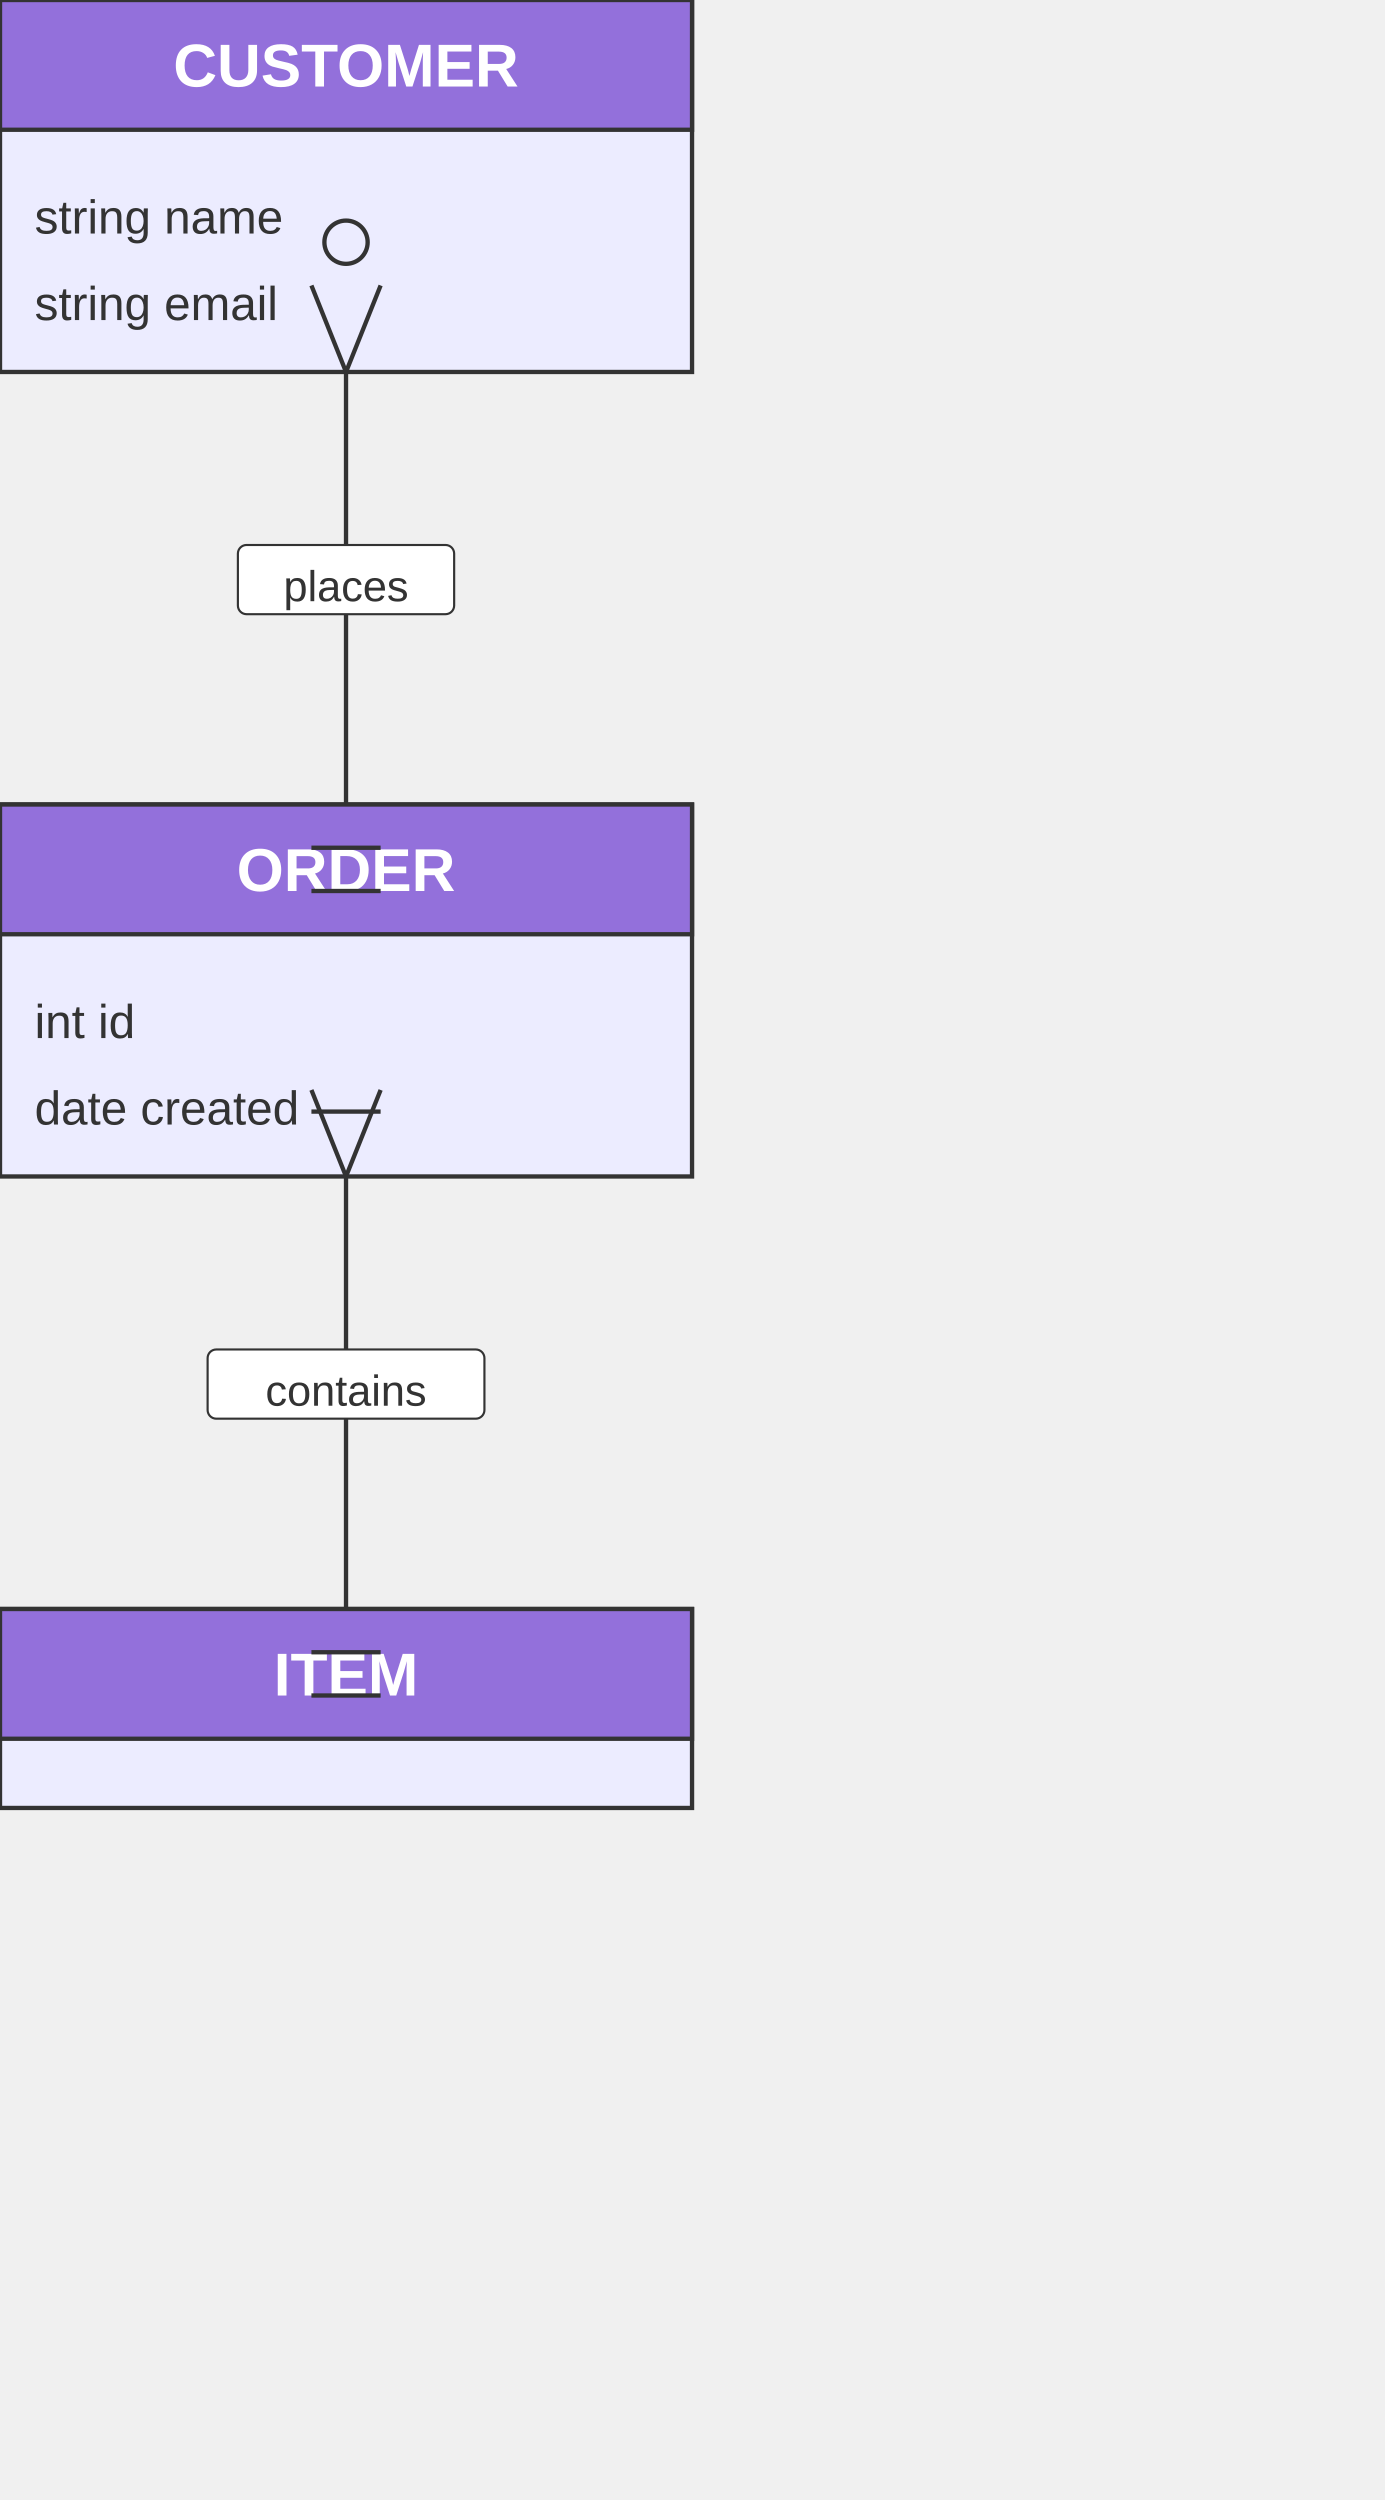
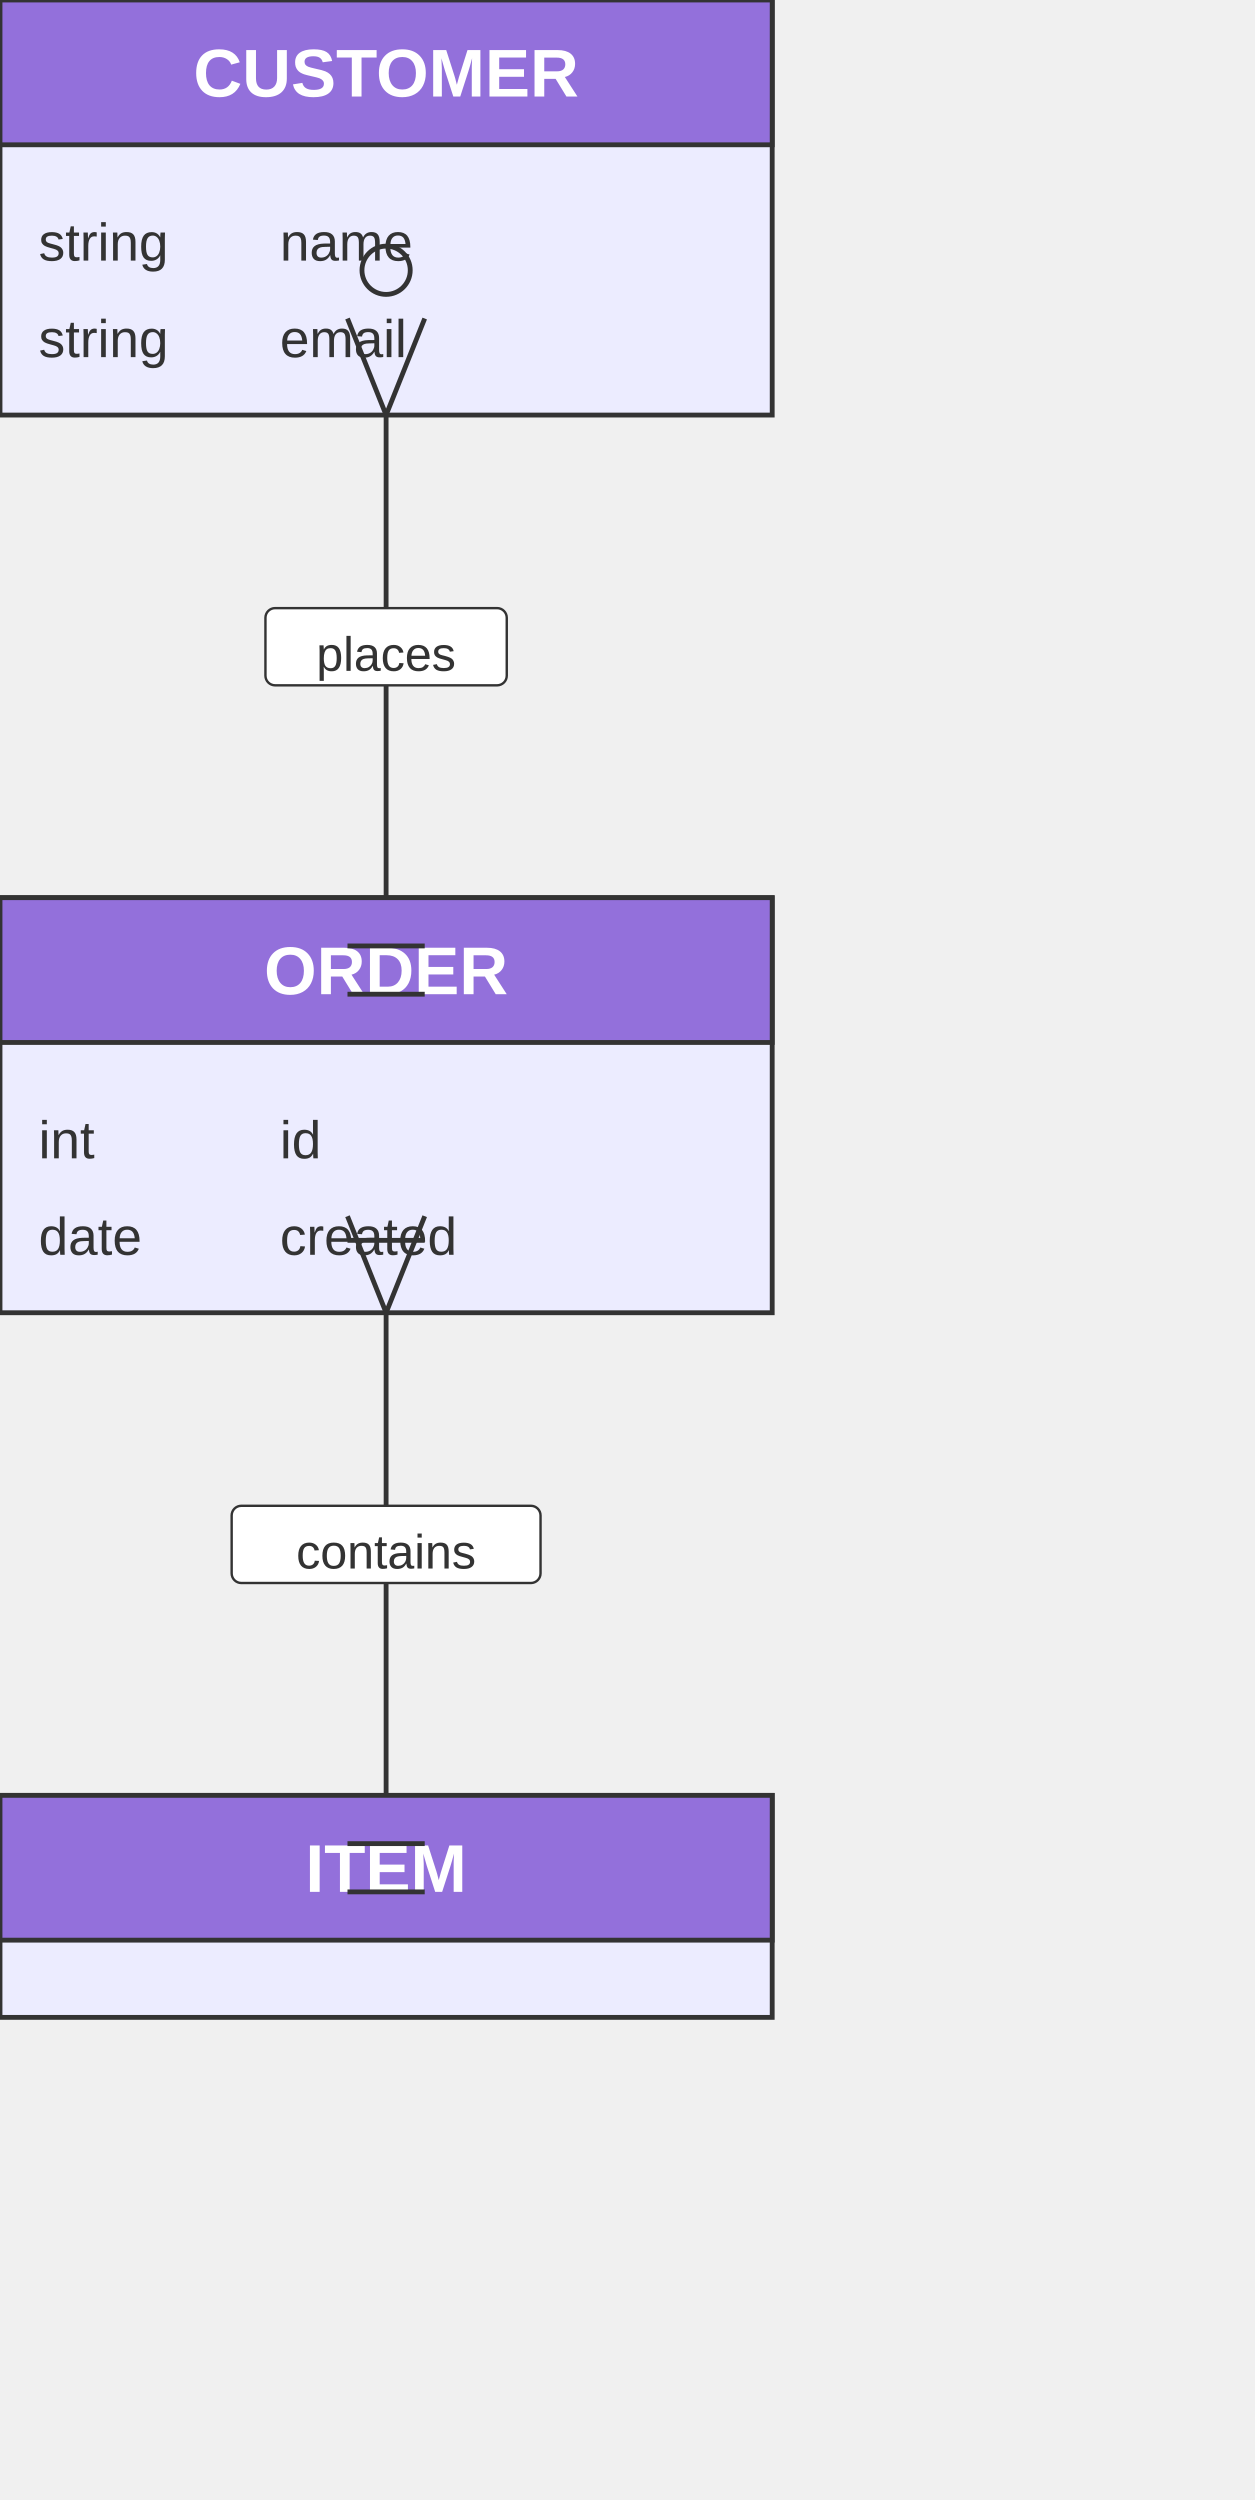
- <svg xmlns="http://www.w3.org/2000/svg" width="320" height="578" viewBox="0 0 320 578" class="mermaid">
+ <svg xmlns="http://www.w3.org/2000/svg" width="260" height="518" viewBox="0 0 260 518" class="mermaid">
  <style>

.mermaid {
  font-family: trebuchet ms, verdana, arial, sans-serif;
  font-size: 16px;
}

.node rect,
.node polygon,
.node circle,
.node ellipse,
.node path {
  fill: #ECECFF;
  stroke: #9370DB;
  stroke-width: 1px;
}

.node line {
  stroke: #9370DB;
  stroke-width: 1px;
}

.node .label {
  fill: #333333;
}

.node text {
  fill: #333333;
  font-family: trebuchet ms, verdana, arial, sans-serif;
  font-size: 16px;
}

.edge-path {
  fill: none;
  stroke: #333333;
  stroke-width: 1px;
}

.edge-label {
  fill: #333333;
  font-family: trebuchet ms, verdana, arial, sans-serif;
  font-size: 12px;
}

.edge-label-bg {
  fill: #ffffff;
}

.subgraph {
  fill: #ffffde;
  stroke: #aaaa33;
  stroke-width: 1px;
}

.subgraph-title {
  fill: #333333;
  font-weight: bold;
}

.cluster rect {
  fill: #ffffde;
  stroke: #aaaa33;
  stroke-width: 1px;
  rx: 5px;
  ry: 5px;
}

.cluster-label {
  fill: #333333;
  font-family: trebuchet ms, verdana, arial, sans-serif;
  font-size: 16px;
  font-weight: bold;
}

marker path {
  fill: #333333;
  stroke: #333333;
}


.er-title {
  fill: #333333;
}

.entity-box {
  fill: #ECECFF;
  stroke: #333333;
}

.entity-header {
  fill: #9370DB;
  stroke: #333333;
}

.entity-name {
  fill: #FFFFFF;
  font-weight: bold;
}

.entity-attr {
  fill: #333333;
}

.relationship-line {
  stroke: #333333;
}

.relationship-label {
  fill: #333333;
}

.cardinality {
  stroke: #333333;
}

  </style>
  <g class="root">
    <g class="clusters">

    </g>
    <g class="edgePaths">

    </g>
    <g class="edgeLabels">

    </g>
    <g class="nodes">

    </g>
    <g class="entity-node" id="entity-CUSTOMER-0">
-       <rect x="0" y="0" width="160" height="86" rx="0" ry="0" class="entity-box" fill="#ECECFF" stroke-width="1" stroke="#333333" />
-       <rect x="0" y="0" width="160" height="30" rx="0" ry="0" class="entity-header" stroke-width="1" fill="#9370DB" stroke="#333333" />
-       <text x="80" y="20" class="entity-name" fill="#FFFFFF" font-weight="bold" font-size="14" text-anchor="middle">CUSTOMER</text>
-       <text x="8" y="54" class="entity-attr" text-anchor="start" font-size="11">string name</text>
-       <text x="8" y="74" class="entity-attr" font-size="11" text-anchor="start">string email</text>
+       <rect x="0" y="0" width="160" height="86" rx="0" ry="0" class="entity-box" stroke-width="1" stroke="#333333" fill="#ECECFF" />
+       <rect x="0" y="0" width="160" height="30" rx="0" ry="0" class="entity-header" fill="#9370DB" stroke="#333333" stroke-width="1" />
+       <text x="80" y="20" class="entity-name" font-size="14" fill="#FFFFFF" font-weight="bold" text-anchor="middle">CUSTOMER</text>
+       <text x="8" y="54" class="entity-attr attribute-type" font-size="11" text-anchor="start">string</text>
+       <text x="58" y="54" class="entity-attr attribute-name" font-size="11" text-anchor="start">name</text>
+       <text x="8" y="74" class="entity-attr attribute-type" text-anchor="start" font-size="11">string</text>
+       <text x="58" y="74" class="entity-attr attribute-name" text-anchor="start" font-size="11">email</text>
    </g>
    <g class="entity-node" id="entity-ITEM-2">
-       <rect x="0" y="372" width="160" height="46" rx="0" ry="0" class="entity-box" fill="#ECECFF" stroke-width="1" stroke="#333333" />
-       <rect x="0" y="372" width="160" height="30" rx="0" ry="0" class="entity-header" stroke="#333333" fill="#9370DB" stroke-width="1" />
-       <text x="80" y="392" class="entity-name" font-weight="bold" font-size="14" text-anchor="middle" fill="#FFFFFF">ITEM</text>
+       <rect x="0" y="372" width="160" height="46" rx="0" ry="0" class="entity-box" stroke-width="1" fill="#ECECFF" stroke="#333333" />
+       <rect x="0" y="372" width="160" height="30" rx="0" ry="0" class="entity-header" stroke-width="1" stroke="#333333" fill="#9370DB" />
+       <text x="80" y="392" class="entity-name" font-size="14" text-anchor="middle" font-weight="bold" fill="#FFFFFF">ITEM</text>
    </g>
    <g class="entity-node" id="entity-ORDER-1">
-       <rect x="0" y="186" width="160" height="86" rx="0" ry="0" class="entity-box" fill="#ECECFF" stroke-width="1" stroke="#333333" />
-       <rect x="0" y="186" width="160" height="30" rx="0" ry="0" class="entity-header" stroke-width="1" fill="#9370DB" stroke="#333333" />
-       <text x="80" y="206" class="entity-name" font-size="14" font-weight="bold" text-anchor="middle" fill="#FFFFFF">ORDER</text>
-       <text x="8" y="240" class="entity-attr" text-anchor="start" font-size="11">int id</text>
-       <text x="8" y="260" class="entity-attr" text-anchor="start" font-size="11">date created</text>
+       <rect x="0" y="186" width="160" height="86" rx="0" ry="0" class="entity-box" stroke="#333333" fill="#ECECFF" stroke-width="1" />
+       <rect x="0" y="186" width="160" height="30" rx="0" ry="0" class="entity-header" stroke="#333333" stroke-width="1" fill="#9370DB" />
+       <text x="80" y="206" class="entity-name" text-anchor="middle" font-size="14" font-weight="bold" fill="#FFFFFF">ORDER</text>
+       <text x="8" y="240" class="entity-attr attribute-type" font-size="11" text-anchor="start">int</text>
+       <text x="58" y="240" class="entity-attr attribute-name" font-size="11" text-anchor="start">id</text>
+       <text x="8" y="260" class="entity-attr attribute-type" font-size="11" text-anchor="start">date</text>
+       <text x="58" y="260" class="entity-attr attribute-name" font-size="11" text-anchor="start">created</text>
    </g>
    <g class="relationship">
-       <line x1="80" y1="86" x2="80" y2="186" class="relationship-line" stroke-width="1" fill="none" stroke="#333333" />
+       <line x1="80" y1="86" x2="80" y2="186" class="relationship-line" stroke="#333333" stroke-width="1" fill="none" />
      <g class="cardinality">
-         <circle cx="80" cy="56" r="5" stroke="#333333" fill="none" stroke-width="1" />
-         <path d="M 80 86 L 88 66 M 80 86 L 72 66" fill="none" stroke="#333333" stroke-width="1" />
+         <circle cx="80" cy="56" r="5" fill="none" stroke-width="1" stroke="#333333" />
+         <path d="M 80 86 L 88 66 M 80 86 L 72 66" stroke="#333333" fill="none" stroke-width="1" />
      </g>
      <g class="cardinality">
        <line x1="72" y1="196" x2="88" y2="196" stroke-width="1" stroke="#333333" />
-         <line x1="72" y1="206" x2="88" y2="206" stroke="#333333" stroke-width="1" />
+         <line x1="72" y1="206" x2="88" y2="206" stroke-width="1" stroke="#333333" />
      </g>
-       <rect x="55" y="126" width="50" height="16" rx="2" ry="2" stroke="#333333" stroke-width="0.5" fill="#FFFFFF" />
-       <text x="80" y="139" class="relationship-label" font-size="10" text-anchor="middle">places</text>
+       <rect x="55" y="126" width="50" height="16" rx="2" ry="2" fill="#FFFFFF" stroke="#333333" stroke-width="0.5" />
+       <text x="80" y="139" class="relationship-label" text-anchor="middle" font-size="10">places</text>
    </g>
    <g class="relationship">
-       <line x1="80" y1="272" x2="80" y2="372" class="relationship-line" fill="none" stroke-width="1" stroke="#333333" />
+       <line x1="80" y1="272" x2="80" y2="372" class="relationship-line" stroke-width="1" stroke="#333333" fill="none" />
      <g class="cardinality">
-         <line x1="88" y1="257" x2="72" y2="257" stroke-width="1" stroke="#333333" />
-         <path d="M 80 272 L 88 252 M 80 272 L 72 252" fill="none" stroke="#333333" stroke-width="1" />
+         <line x1="88" y1="257" x2="72" y2="257" stroke="#333333" stroke-width="1" />
+         <path d="M 80 272 L 88 252 M 80 272 L 72 252" stroke-width="1" fill="none" stroke="#333333" />
      </g>
      <g class="cardinality">
        <line x1="72" y1="382" x2="88" y2="382" stroke-width="1" stroke="#333333" />
        <line x1="72" y1="392" x2="88" y2="392" stroke="#333333" stroke-width="1" />
      </g>
-       <rect x="48" y="312" width="64" height="16" rx="2" ry="2" stroke="#333333" fill="#FFFFFF" stroke-width="0.5" />
+       <rect x="48" y="312" width="64" height="16" rx="2" ry="2" fill="#FFFFFF" stroke="#333333" stroke-width="0.5" />
      <text x="80" y="325" class="relationship-label" font-size="10" text-anchor="middle">contains</text>
    </g>
  </g>
</svg>
